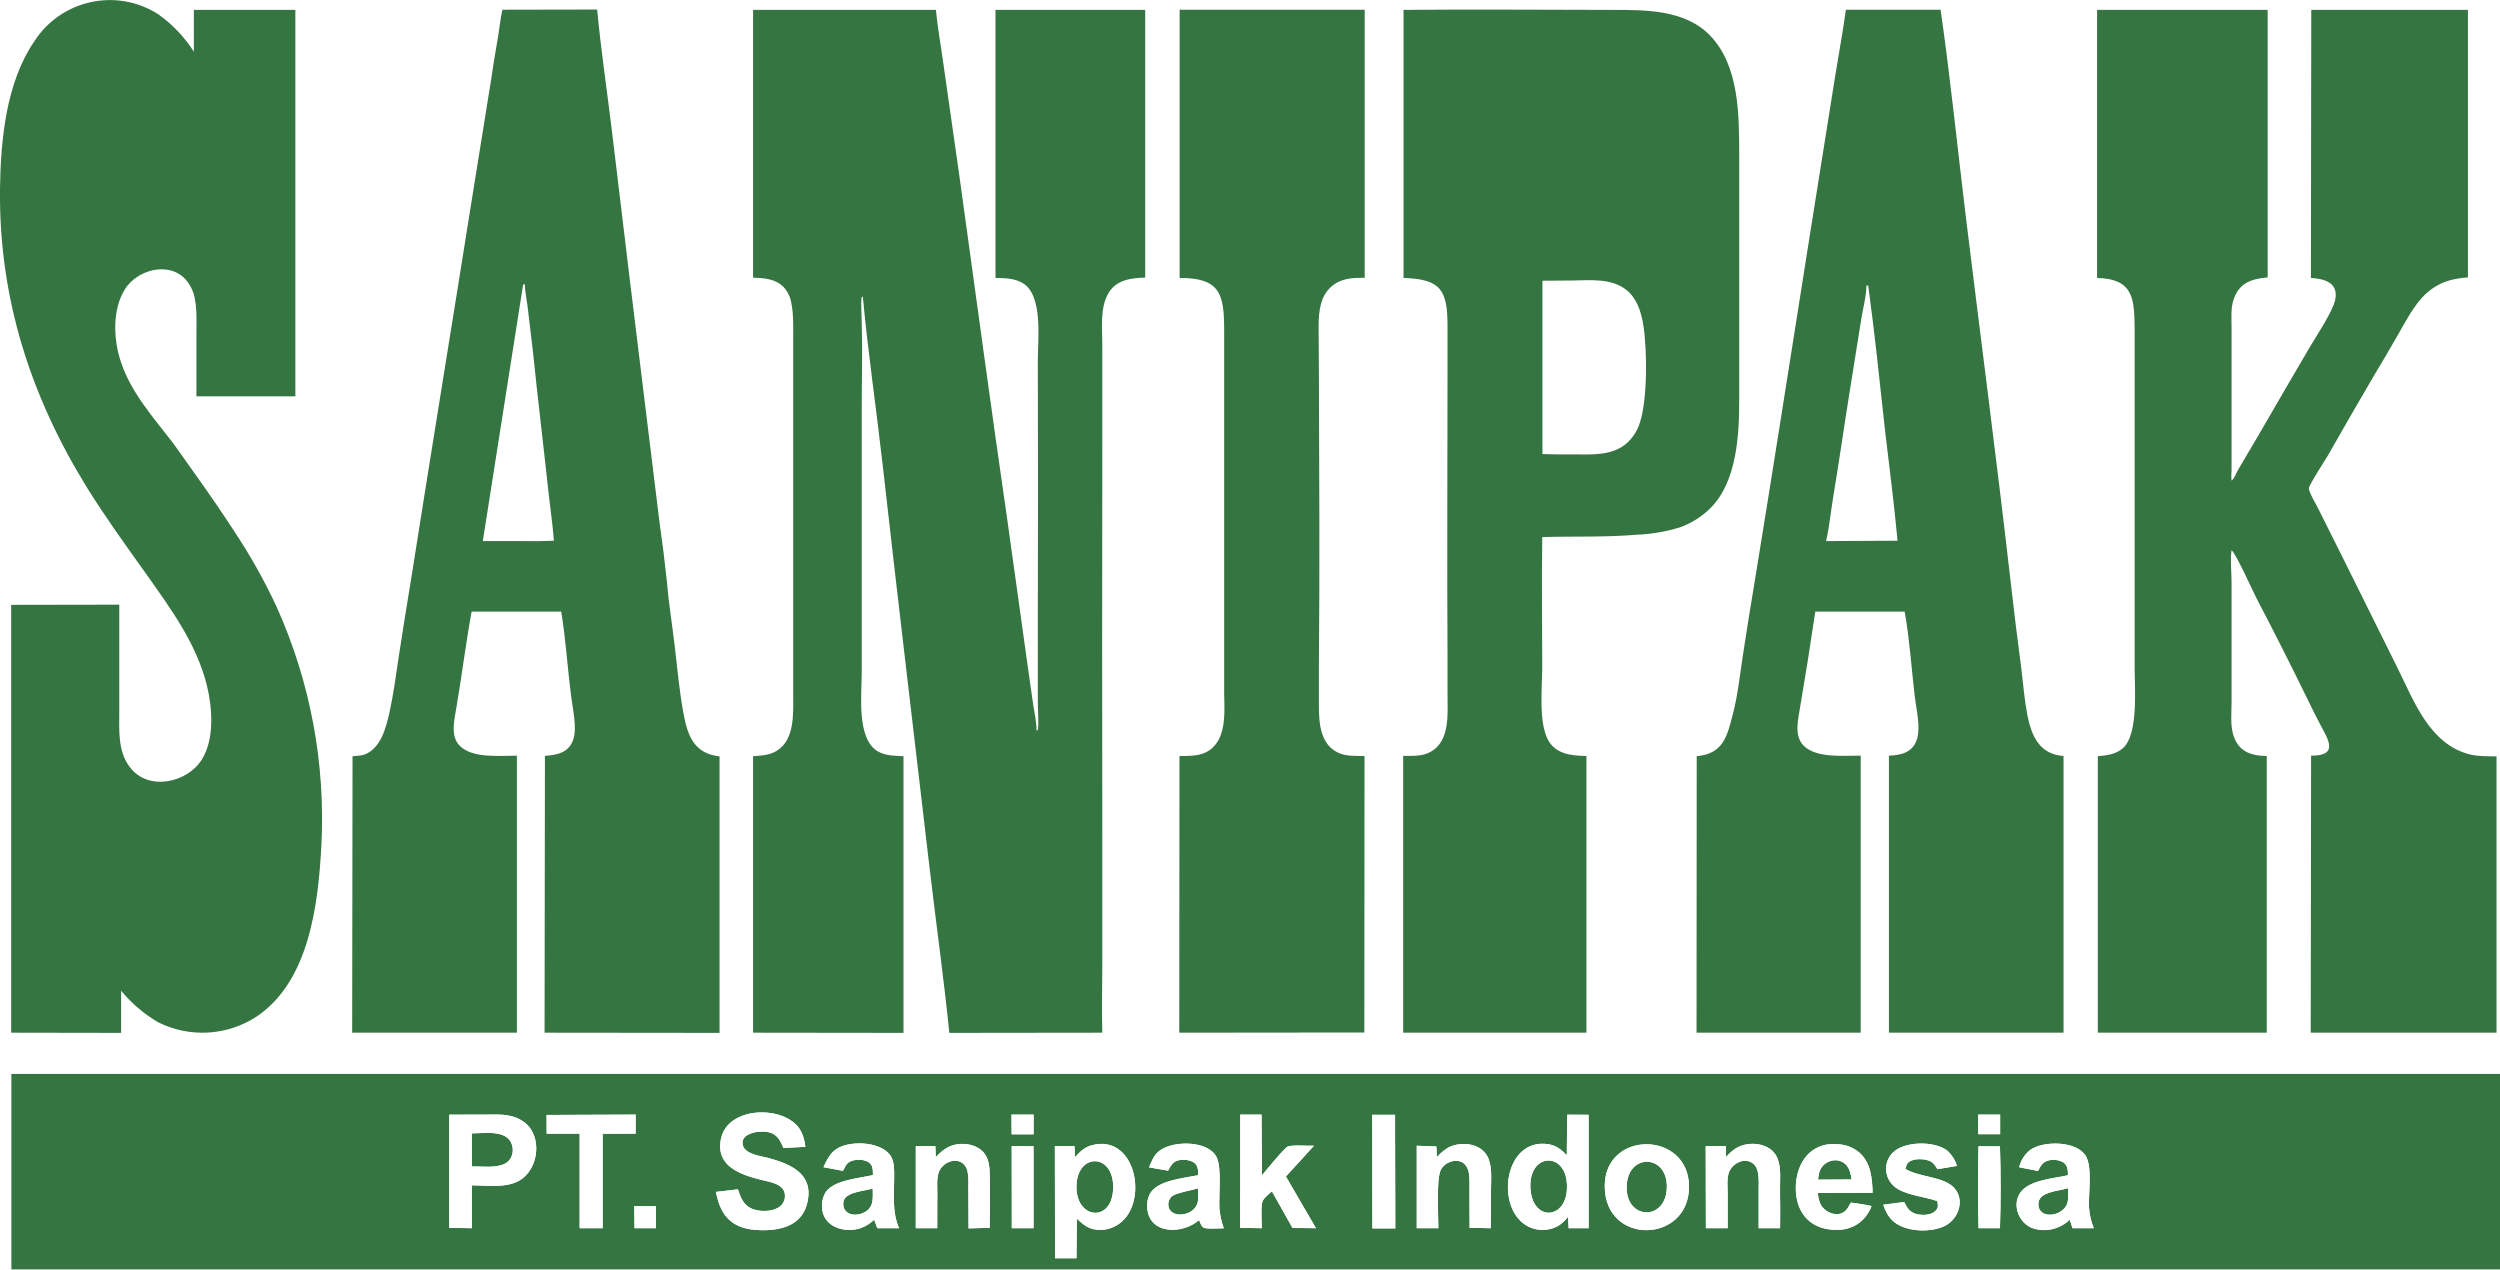
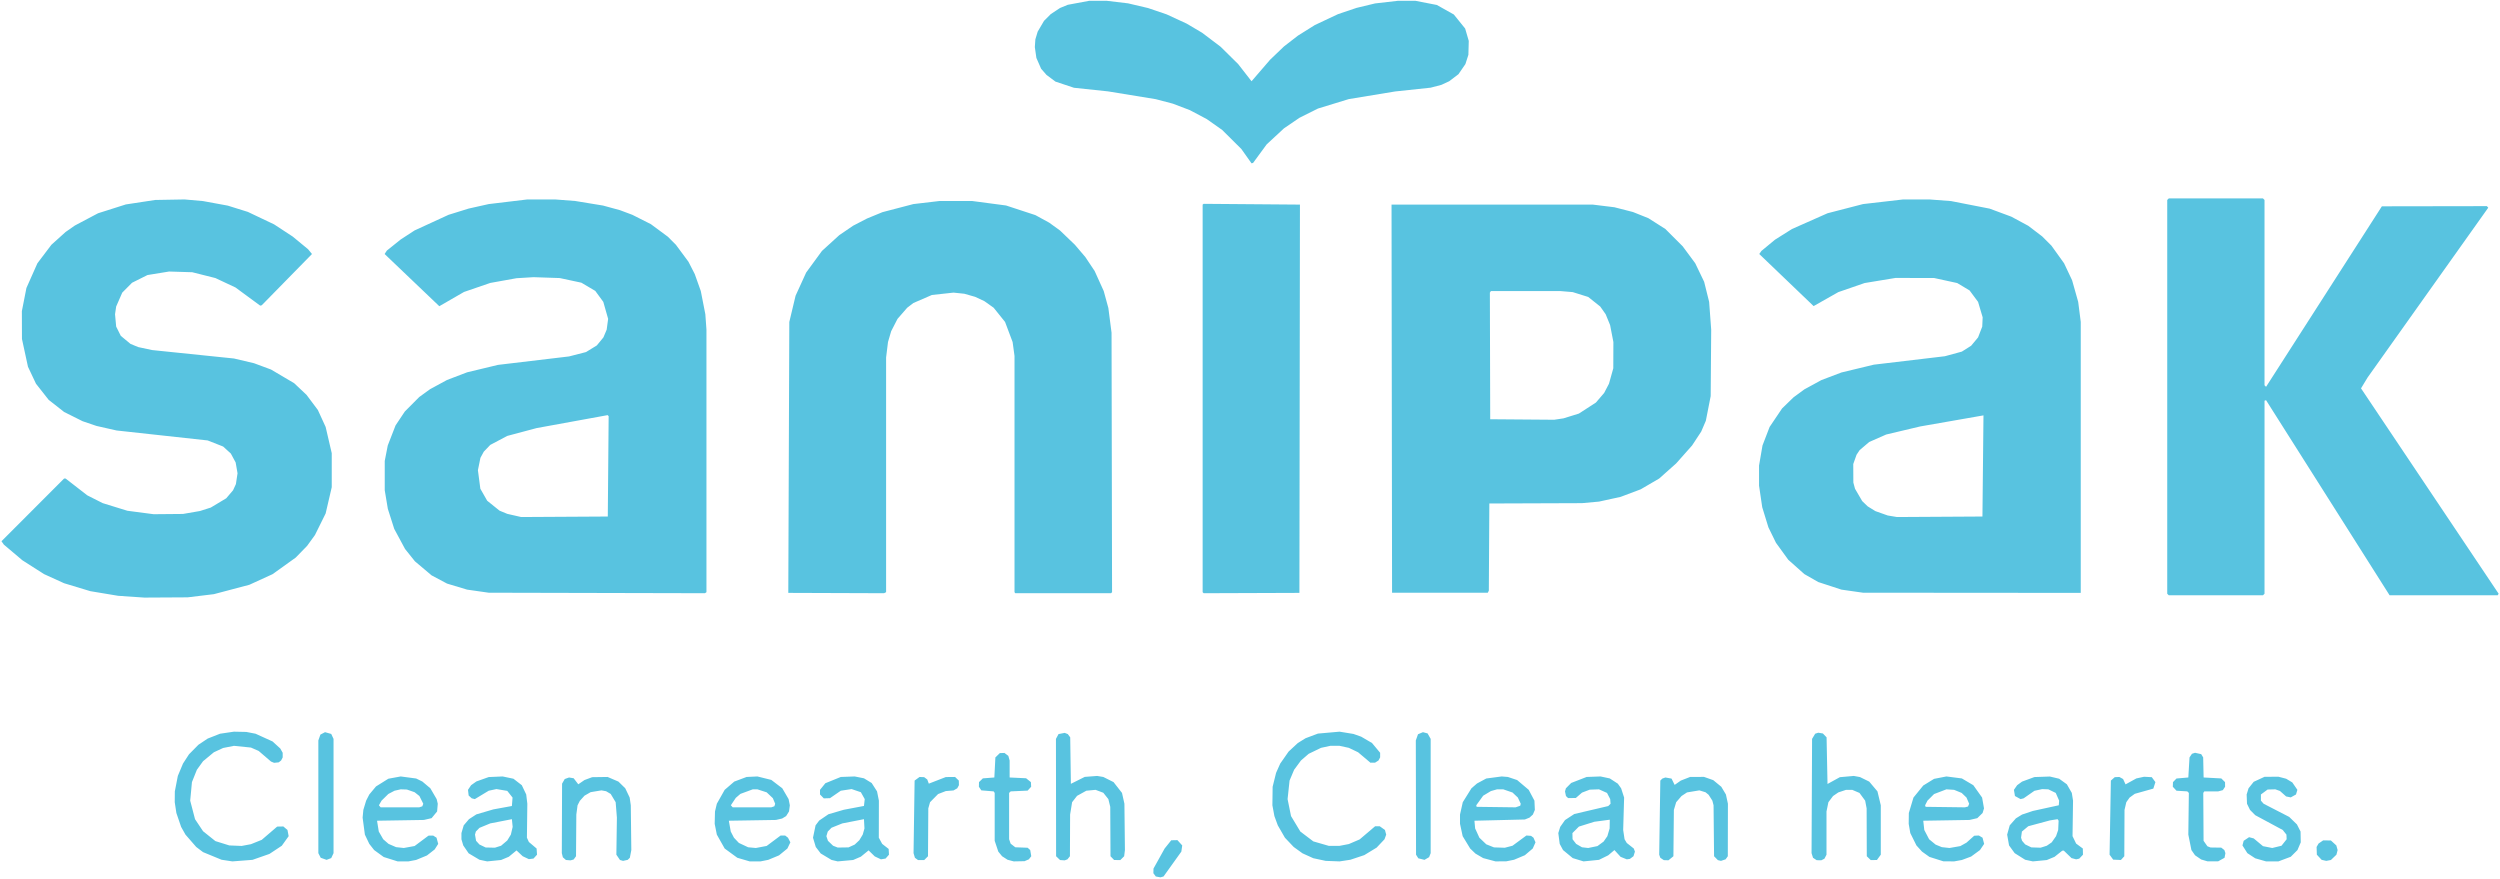
- <svg xmlns="http://www.w3.org/2000/svg" viewBox="0 0 1364.4 692.8">
-   <g data-name="Layer 1">
-     <path d="M105.8 28.2v-22.8h55.4v210.9h-54v-33.3c0-6.9.4-14-1-20.7a22 22 0 00-5-9.9c-9.3-10-26.5-5-33 5.4-7 11.2-6.3 27.3-2.3 39.5 5.6 17 17.7 30.4 28.4 44.3l12.8 18a843 843 0 0121.1 30.9 307 307 0 0123 41.2 282 282 0 0124.2 129.7c-1.7 31.8-6.5 74.2-35.5 93.5a54 54 0 01-53.6 3 76 76 0 01-20.2-17.2v23l-60-.1v-233.5l59-.1v58.3c0 10.3-.9 21.6 5.7 30.3 9.9 13.3 31.2 8.8 39.3-4 7.1-11.2 5.8-28.3 2.8-40.6-5.8-23-19.6-41.6-33-60.6-11.1-15.5-22.4-31.2-32.5-47.4-31-50.3-48.1-103.8-47.4-163.2.4-26.5 3.3-57.7 18.7-80.2a49 49 0 0167.7-14.8 74 74 0 0119.4 20.4m86.6 384.5c2.2-.2 4.7-.2 6.8-1 8.6-3.4 11.5-14.6 13.3-22.6 2.2-10 3.6-20.4 5.1-30.6q3.2-21 6.7-42c11-70 22.5-140 33.6-210l10-62.2q1.8-12.4 4-24.7c.8-4.8 1.2-9.6 2.3-14.3l51.7-.1c2 21.4 5.2 42.8 7.8 64.1q9.7 81.3 19.7 162.5l6.5 53q2.3 16 4 32c1 12 2.9 23.7 4.3 35.5 1.5 12.7 2.6 25.5 5 38 2.3 12 6.1 21 19.5 22.5v150.9l-95.5-.1.2-151.1c6.5-.4 13-1.7 15.4-8.7 2.3-6.5-.3-17.1-1.1-24-2-15.3-2.9-30.7-5.4-46h-48.9c-3.2 17.3-5.3 34.8-8.3 52.2-1 6.5-3.5 15.4 1.6 20.8 6.9 7.3 22.2 5.6 31.4 5.6v151.2h-89.9Zm93.1-257.4-22 140h21.5q8.6.2 17.3-.2c-.7-9-2-17.8-3-26.8-2.7-25.3-5.8-50.6-8.4-76l-3-25.3c-.5-3.9-1.4-7.9-1.5-11.9Zm640.5 257.4c14.3-1.3 16.6-10.6 19.7-22.9 2.7-10.2 3.8-21 5.4-31.5q3.1-20.4 6.5-40.7c10.2-62.1 19.8-124.3 29.7-186.5l14.3-89.8c1.9-12 4.2-24 5.8-36h51.7c5.4 37.6 9.2 75.5 13.8 113.2 8.1 66.2 16.8 132.4 24.4 198.7q2.7 24 5.9 48c1 8.5 1.7 17 3.3 25.3 2.3 11.5 6.8 21.2 19.7 22.1v151h-95.3v-151.2c6.9-.2 13.3-1.9 15.4-9.3 1.9-6.8-.5-16-1.3-23-1.8-15.4-2.8-31-5.5-46.3h-48.8q-3.8 26-8.2 51.7c-1 6.7-3.6 15.7 1.7 21.3 7 7.2 22 5.5 31.3 5.6v151.2h-89.6Zm92.6-256.8c0 5.8-1.8 12-2.7 17.7l-6 37.5c-3.3 20.2-6.1 40.5-9.5 60.7-1.3 7.8-2 15.8-3.8 23.5l39-.2c-1.9-20.6-4.6-41.2-7-61.7-2.8-25.9-5.5-51.8-9-77.6Zm-607.6 256.8c4.4-.3 9.1-.5 13-3 9.8-6.1 8.9-20.3 8.9-30.3v-195.7c0-6 .2-12.3-1-18.2a17 17 0 00-4.3-8.9c-4.5-4.5-10.7-4.9-16.6-5v-146.2h99.8c1 10.7 3 21.2 4.4 31.8l8.5 59.6c8.7 62.7 17.1 125.4 26.2 188l10.5 75.3 3.5 24.7c.7 4.5 1.8 9.3 1.8 13.9q.5 0 .7-.4c.6-1.9 0-11.3 0-14v-46q.2-70.8 0-141.7c0-11.5 3-35.7-8.4-42.2-4.6-2.6-9.6-2.6-14.7-2.7v-146.3h81.7v146.1c-7.6.2-15.8 1.2-20 8.4-4.8 8-3.4 19.4-3.4 28.3v59q-.2 103.5 0 207v72c0 12.5-.4 25 0 37.4l-83.5.1c-3-29.8-7.2-59.6-10.7-89.4-8.5-73-17.3-146-25.5-219.1-3.5-31.1-8.1-62.1-11-93.3q-.3 0-.6.3c-.6 1.2 0 12.3 0 14.4.5 15 0 30.2 0 45.3v145.2c0 11.9-3 36.4 9 43.1 4.2 2.3 9.2 2.3 13.8 2.5v151l-82.1-.1Zm232.7-.1c4.8 0 10 .1 14.4-2 11.5-5.7 10.2-21.2 10-32v-198c0-19.8-1.9-29-24.3-28.9v-146.4h101v146.3c-5.3 0-10.9.1-15.6 2.9a18 18 0 00-7.5 9c-2.6 7-2 15-2 22.3l.1 19c.2 52.7.5 105.4 0 158v17.3c0 10.3-.9 25 10.1 30.5 4.6 2.3 9.8 1.9 14.8 2l-.1 150.9-101 .1Zm122.1-.1c5 0 10.5.4 15-2.2 10.7-6 9.2-20.8 9.2-31.2v-20c-.3-52.4 0-104.8 0-157.3v-23.5c0-19.7-3.3-26-24-26.6v-146.3c37.7-.4 75.5 0 113.3 0 18.5 0 40.4-.3 54.2 14.2 15.8 16.6 15.6 43.4 15.7 64.7v133.6c0 19.3-1.2 44.9-15.7 59.4a46 46 0 01-16.3 10.4 92 92 0 01-23.5 4.1c-17.3 1.5-34.6.8-52 1.3-.4 24.1 0 48.3 0 72.4-.2 10.9-1.8 27.6 2.7 37.4 4 8.7 13 9.5 21.4 9.7v151h-100Zm76-259.3v94.6q8.5.3 17.2.2c9.5 0 20 .8 28-5.4a25 25 0 008-12c4.2-12.8 4-40.1 1.8-53.6-1.2-7-3.5-14.2-9.1-18.7-8.4-6.7-19.9-5.3-29.9-5.2zm395.8-147.8v146c-9 .8-15.7 3-18.7 12.4-1.5 4.7-1 10-1 15v77.7c0 1.9-.3 4 0 5.8 1.7-1.3 2.4-4 3.5-5.8l11.8-20q13.5-23.4 27.3-46.9c3.7-6.3 12.6-19.5 14-26.1 1.8-9.3-6-11.4-13.3-11.8l.2-146.3h85.5v146c-7 .5-13.5 1.9-19.3 6-8.5 5.8-13.5 16-18.6 24.8q-6.6 11.6-13.5 23-12.7 21.7-25.1 43.5c-1.7 2.8-10 15.6-10.3 17.7-.2 2 4 8.9 5 11l15 30 28.3 57c9 18.1 17.5 41.7 39.4 47.3 4.8 1.2 9.8 1 14.7 1.1v150.8h-101.4l.2-151.2c4.4 0 11-.5 9.7-6.6-.7-3.5-2.8-6.7-4.4-9.8q-3.8-7.2-7.3-14.5-13.5-27.7-27.8-55c-2-4-11.4-24.7-13.6-26.2-.8 4.6 0 12.7 0 17.6v65.3c0 5.3-.6 11 .5 16.2 2.3 10.1 9 13.1 18.7 13.2v151h-92.2v-150.9c4.9-.4 9.7-1 13.5-4.2 9-7.6 6.5-33.8 6.6-45.1v-183.3c-.2-16.6-.2-27.9-20.5-28.4v-146.3Zm126.8 580.7v106.7h-1358.2v-106.7Zm-603 22.3h-12.5l.1 62h12.5Zm-358.7 40.7-12 1.4c1.5 7 3.6 13.2 10 17.3 4.4 2.8 9.7 3.5 14.8 3.6 11.6.2 22.8-3 25.3-15.9 3-15.2-9.8-20.4-21.8-23.6-4.2-1.1-12.8-2-13.7-7.3-.8-5 5.3-6.7 9-7 7.6-.5 10.6 2.2 13.3 8.9l12-.6c-.6-4-1.6-8-4.2-11.1-9.7-11.6-37.9-10.5-41.8 6.2-3.5 15.2 10 20 21.7 22.9 4.8 1.2 12.8 2.1 13.1 8.4.4 9-12.1 10-18.2 7.3-4.5-1.9-6-6.2-7.5-10.5m-104.4-40.6v10.2h18v51.6h12.6v-51.5l18-.1v-10.4Zm253.8-.2v10.8h12v-10.8Zm527.5 0v10.7h12v-10.7Zm-402.7 0v61.8l11.7.2c.1-3.1-.7-12.6.6-15 1-2 3.4-3.6 5-5.2l11.2 20 12.8.2-16.4-28.2 15.3-16.8c-3.3.2-11.4-.6-14.2.4-1.9.7-12.2 13.4-14.2 15.8l-.2-33.2Zm265 17.2h-11l.1 44.8h11.9v-18.8c0-3.7-.6-8.1.7-11.7 1.9-5 8.7-8.6 13.4-4.6 1.2 1 2 2.7 2.3 4.3.8 3.5.5 7.3.5 11v19.8h11.7q.2-10.5 0-20.9c-.1-5.4.7-11.7-1.3-16.9-3-8.2-14-10-21.1-6.7-3 1.3-5 3.4-7.1 5.6Zm-465.5 15.8c-7.5 1.8-20.9 2.6-25.7 9.2q-2.2 3.5-2.1 7.8c0 11 11.9 15 21 12 3-1 5.2-2.6 7.5-4.6l1.7 4.6h11.9c-3.9-8.7-2.7-18-2.7-27.4 0-3.5.2-7.5-1.3-10.8-4-9.1-22.4-10-29.9-5.2-3.8 2.4-5.5 6.2-7.4 10.1l10.7 2c.8-1.5 1.5-3.4 2.9-4.5 3-2.3 10-2.2 12.4 1.1 1.1 1.7 1 3.8 1 5.7m177.5.1c-7.6 1.5-21.2 2.7-25.8 9.3a13 13 0 00-2 7.9c.5 15.4 19.3 15.2 28.3 7.2.6 1.3 1 3.2 2.3 4.1 1.3 1 9.3.4 11.2.4a41 41 0 01-2.4-10.9c-.4-7 1.4-22.2-1.6-28-4.7-9.1-23.9-9-31.1-3.4-3 2.3-4.3 5.7-5.7 9.1l10.4 1.8c1-1.7 1.8-3.5 3.4-4.7 3-2.1 10-1.6 12.1 1.7 1 1.7.9 3.7.9 5.5m385.3 14.6-11.4 1.5c1.2 3.2 2.4 6.2 5 8.6 6.5 6.2 20.2 6.8 28.1 3.2 7.8-3.5 11.8-14.2 5.6-21-5.6-6.2-19-5.8-26.6-10.3.4-1.2.5-2.5 1.4-3.4 2.7-2.7 9.8-2.4 12.8-.5q2.1 1.7 3.3 4l10.7-1.8a19 19 0 00-5.2-8.2c-6.7-5.4-22.1-5.3-28.8 0-7.2 5.8-6 16.5 1.9 21 6 3.4 14.6 4 21.3 6.4q.4 1.5.3 3.2c-1.4 5.2-10.6 5.2-14.2 2.8-2-1.3-3.1-3.4-4.2-5.5m89.4-14.6c-7.7 1.8-21.2 2.6-26 9.5s-.6 17 7 19.5a20 20 0 0020-4.7l1.5 4.6h11.6a38 38 0 01-2.6-11.3c-.4-7.5 2-21.6-1.7-28-4.8-8.4-23.2-8.6-30.4-3.4a17 17 0 00-6 9.5l10.3 2c.9-1.8 1.7-3.5 3.3-4.7 3-2.2 9.7-1.9 11.9 1.4 1.2 1.7 1 3.6 1.1 5.6m-883.4-33v61.7l12.3.2v-23.4c8 0 18.2 1.6 25.6-2.4 11.1-6 13.4-25 2.4-32.5a21 21 0 00-7.6-3.1c-4.2-.9-8.7-.6-13-.6Zm254.6 17.1v44.8h11.7v-19.3c0-3.7-.4-8 1-11.5 1.8-4.8 8.7-8.2 13.2-4.4a8 8 0 012.4 4.5c.6 3.3.4 6.8.4 10.2l.1 20.6 11.5-.3q.2-12.3.1-24.6c0-4.3.2-9-1.3-13-2.8-7.8-13.3-9.8-20.2-7a25 25 0 00-8 6l-.2-6Zm273.4-.2v45h11.8c0-7.1-1.1-25.5 1.1-31.3 1.9-4.8 9.2-7.5 13.2-3.7q1.9 2 2.3 4.6c.6 3.5.3 7.2.4 10.8v19.4l11.6.2q.2-10 .1-20c0-5.6.8-12.1-1.2-17.6-3.1-8.6-14.5-10.2-21.9-6.5a25 25 0 00-6.4 5.3l-.3-5.8Zm102.6 22c0 32.7 46 31.3 46 .4 0-30.7-46-31-46-.4m146.2 3.7c-.2-7.7-1-16.4-7-21.8q-4.9-4.2-11.4-4.7c-13.3-1.5-21.8 7.4-23.3 20-1.7 14.9 6 26.6 21.5 26.7q14.2.1 19.6-13-5.7-1.2-11.3-1.8c-1 1.7-1.8 3.6-3.4 4.8-4.3 3.3-10.9.4-13.1-4-1-1.8-1.2-4-1.6-6.1Zm-446.3-25.5.1 61.2h11.7l.2-21.6c2.4 2.2 4.7 4.4 7.9 5.4 3.6 1.2 8 .9 11.5-.6 21.1-8.4 14.3-52.1-11.5-44.8-3.7 1-6.3 3.6-8.9 6.4l-.3-6Zm279.4 5c-2.9-3-5.6-5.2-9.8-6-25.8-4.3-30.1 39.4-8.4 46 3.9 1.2 8.2 1 12-.7 2.9-1.2 4.9-3.3 6.9-5.7l.3 6.2h10.9v-61.9h-11.7Zm-509 27.8.2 12h11.7v-12Zm206-32.8.1 44.8h11.8v-44.7Zm527.7.1q-.5 22.4 0 44.7h11.7a672 672 0 000-44.6Zm-822.3 11v-18c5.5 0 13.3-1.3 18.3 1.6 5.4 3.1 5.5 12-.2 14.9-5.2 2.6-12.5 1.4-18 1.5m752.9 7.1-18.3.1c.3-1.9.4-3.8 1.3-5.6 2.7-5.4 10.5-7 14.5-2 1.7 2.2 2.1 4.8 2.5 7.5m-423 4.6c-.4-19 19.7-19.4 20-1.1.5 20-19.7 18.8-20 1.1m247.7-1c-.2-18.5 20-18.7 20 .2.2 18.6-19.7 19.7-20-.2m52.6 1c-.2-19 21.9-18.8 21.9-.8 0 18.9-21.8 18.6-22 .8m-411.4.4c0 2.8.4 6.2-.7 8.8-2.5 6.7-15.6 8-15.4-.7q.2-2.7 2.3-4.1c3.2-2.3 10-3 13.8-4m177.5-.2c0 2.7.5 6-.4 8.5-2.6 7.6-17 8.2-15.7-.7q.4-2.3 2.3-3.7c2.3-1.6 10.6-3 13.8-4m474.9-.1c0 2.7.3 5.8-.5 8.4-2.6 7.3-16.4 8.9-15.7-.3q.2-2.7 2.5-4.1c3.3-2.3 9.7-2.9 13.7-4" style="fill:#357541" />
-     <path d="M402.7 649.1c1.5 4.3 3 8.6 7.5 10.5 6 2.6 18.6 1.7 18.2-7.3-.3-6.3-8.3-7.2-13-8.4-11.8-3-25.3-7.7-21.8-22.9 4-16.7 32.1-17.8 41.8-6.2 2.6 3.1 3.7 7.2 4.1 11.1l-12 .6c-2.6-6.7-5.6-9.4-13.2-8.8-3.7.2-9.8 1.9-9 6.9 1 5.3 9.5 6.2 13.7 7.3 12 3.2 24.9 8.4 21.8 23.6-2.5 12.9-13.7 16-25.3 15.9-5-.1-10.4-.8-14.8-3.6-6.4-4.1-8.5-10.2-10-17.3Zm-157.5-40.8h19.7c4.3 0 8.8-.3 13 .6q4.1.7 7.6 3.1c11 7.5 8.7 26.4-2.4 32.5-7.4 4-17.5 2.4-25.6 2.4v23.4l-12.3-.2Zm12.3 28.3c5.6-.1 13 1 18-1.5 5.8-3 5.7-11.8.3-14.9-5-2.9-12.8-1.7-18.3-1.7Zm40.8-28.1 48.6-.2v10.4h-18v51.6h-12.5v-51.6h-18Zm253.7-.2h12.1v10.7h-12Zm124.9 0h11.6l.2 33.2c2-2.4 12.3-15.1 14.2-15.8 2.8-1 11-.2 14.2-.4l-15.3 16.8 16.4 28.2-12.8-.1-11.3-20c-1.5 1.5-3.9 3.2-4.9 5.1-1.3 2.4-.5 11.9-.6 15l-11.8-.2Zm84.4.1.2 62h-12.5l-.1-62Zm93.8 22.1.2-22.2 11.7.1v61.9h-10.9l-.3-6.2a19 19 0 01-7 5.7c-3.7 1.6-8 1.9-12 .7-21.6-6.6-17.3-50.3 8.5-46 4.2.8 7 3 9.8 6m-19.9 16.8c.3 19.9 20.2 18.9 20 .2 0-18.9-20.2-18.7-20-.2m244.4-39h12v10.7h-12Zm-603.2 33c0-1.9.1-4-1-5.7-2.3-3.3-9.5-3.4-12.4-1-1.4 1-2.1 2.9-3 4.4l-10.6-2c1.9-4 3.6-7.7 7.4-10.1 7.5-4.8 25.9-4 30 5.2 1.4 3.3 1.2 7.3 1.2 10.8 0 9.3-1.2 18.7 2.7 27.4h-11.9l-1.7-4.6q-3.3 3.1-7.5 4.6c-9.1 3-21-1-21-12q-.1-4.2 2.1-7.8c4.8-6.6 18.2-7.4 25.7-9.2m0 7.4c-4 1-10.7 1.7-14 4a5 5 0 00-2.2 4.1c-.2 8.7 12.9 7.4 15.4.8 1-2.7.7-6.1.7-9m23.5-23.1h10.7l.2 6c2.4-2.5 4.8-4.7 8-6 7-2.8 17.4-.8 20.2 7 1.5 4 1.2 8.7 1.3 13q.2 12.3-.1 24.6l-11.5.3-.1-20.6c0-3.4.2-7-.4-10.2a8 8 0 00-2.4-4.5c-4.5-3.8-11.4-.4-13.3 4.4-1.3 3.5-.8 7.8-.8 11.5l-.1 19.3h-11.7Zm75.9 0h10.7l.3 6c2.6-2.8 5.2-5.4 8.9-6.4 25.8-7.3 32.6 36.4 11.5 44.8a17 17 0 01-11.5.6c-3.2-1-5.5-3.2-7.9-5.4l-.2 21.6h-11.7Zm11.8 22.8c.3 17.7 20.5 19 20-1.1-.3-18.3-20.4-18-20 1.1m66.4-6.9c0-1.8.1-3.8-.9-5.5-2-3.3-9-3.8-12-1.7q-2.4 2-3.5 4.7l-10.4-1.8c1.4-3.4 2.7-6.8 5.7-9 7.2-5.6 26.4-5.9 31.1 3.3 3 5.8 1.2 21 1.6 28q.5 5.6 2.4 11c-2 0-10 .5-11.2-.5s-1.7-2.8-2.3-4c-9 8-27.8 8-28.3-7.3a13 13 0 012-7.9c4.6-6.6 18.2-7.8 25.8-9.3m0 7.1c-3.3 1-11.6 2.5-14 4.1a6 6 0 00-2.2 3.7c-1.2 9 13 8.3 15.7.7.9-2.6.5-5.8.4-8.5m119.4-23.2 10.7.4.3 5.8q2.8-3.2 6.4-5.3c7.4-3.7 18.8-2.1 21.9 6.5 2 5.5 1.2 12 1.2 17.7q.1 9.9-.1 19.9l-11.5-.2-.1-19.4c0-3.6.2-7.3-.4-10.8a9 9 0 00-2.3-4.6c-4-3.8-11.3-1-13.2 3.7-2.2 5.8-1.1 24.2-1.1 31.3h-11.8Zm102.6 22c0-30.7 46-30.3 46 .4 0 31-46 32.3-46-.4m12 1c0 17.8 21.9 18.1 21.9-.8 0-18-22-18.2-22 .8m54.2-22.8v6c2.2-2.3 4.3-4.4 7.2-5.7 7.2-3.2 18.1-1.5 21.1 6.7 2 5.2 1.2 11.5 1.2 17q.2 10.3.1 20.8h-11.7v-19.9c0-3.6.3-7.4-.5-11a8 8 0 00-2.3-4.2c-4.7-4-11.5-.3-13.4 4.6-1.3 3.6-.7 8-.7 11.7v18.8h-11.9l-.1-44.7Zm80.1 25.5h-30c.4 2.1.6 4.4 1.6 6.3 2.2 4.3 8.8 7.2 13 4 1.7-1.3 2.5-3.2 3.5-5q5.6.6 11.3 1.9a19.4 19.4 0 01-19.6 13c-15.6-.1-23.2-11.8-21.5-26.6 1.5-12.7 10-21.6 23.3-20.1q6.4.5 11.3 4.7c6.1 5.4 6.9 14.1 7.1 21.8m-11.5-7.3a15 15 0 00-2.5-7.4c-4-5-11.8-3.5-14.5 2-.9 1.7-1 3.6-1.3 5.5Zm28.7 12.3c1.1 2.1 2.1 4.2 4.2 5.5 3.6 2.4 12.8 2.4 14.2-2.8q.1-1.6-.3-3.2c-6.7-2.3-15.2-3-21.3-6.5-7.8-4.4-9.1-15-2-20.8 6.8-5.4 22.2-5.5 29 0a19 19 0 015 8.1l-10.6 1.8c-1-1.4-1.8-3-3.3-4-3-1.9-10-2.2-12.8.5-.9 1-1 2.2-1.4 3.4 7.6 4.5 21 4.1 26.6 10.3 6.2 6.8 2.2 17.5-5.6 21-7.9 3.6-21.7 3-28.1-3.2a22 22 0 01-5-8.6Zm89.4-14.6c0-2 0-3.9-1.1-5.6-2.2-3.3-9-3.6-11.9-1.4-1.6 1.2-2.4 2.9-3.3 4.6l-10.3-2a17 17 0 016-9.4c7.2-5.2 25.6-5 30.4 3.4 3.6 6.4 1.3 20.5 1.7 28q.4 5.9 2.6 11.3h-11.6l-1.5-4.6c-5.6 4.9-12.8 7-20 4.7-7.6-2.6-11.8-12.5-7-19.5s18.3-7.7 26-9.5m0 7.1c-3.9 1.1-10.3 1.7-13.6 4a6 6 0 00-2.5 4c-.7 9.3 13.1 7.7 15.7.4.8-2.6.5-5.7.5-8.4m-576.5-23 11.9.1v44.7h-11.9Zm527.6.1h11.7a672 672 0 010 44.7h-11.7q-.5-22.4 0-44.7m-733.6 32.7h11.8v12h-11.7Z" style="fill:#fefffe" />
-   </g>
+ <svg xmlns="http://www.w3.org/2000/svg" width="1619" height="569" viewBox="0 0 1619 569" role="img" aria-labelledby="title desc">
+   <path fill="#58C3E0" fill-rule="evenodd" clip-rule="evenodd" d="     M 951.17,26.50 L 950.93,35.50 L 949.00,41.50 L 944.50,48.05 L 938.50,52.61 L 933.50,54.93 L 926.50,56.78 L 903.50,59.23 L 873.50,64.17 L 853.50,70.30 L 841.50,76.30 L 831.50,83.12 L 820.30,93.50 L 811.50,105.50 L 810.50,105.78 L 803.91,96.50 L 791.50,84.17 L 781.50,77.12 L 770.50,71.30 L 759.50,67.12 L 748.50,64.23 L 717.50,59.17 L 695.50,56.84 L 683.50,52.84 L 677.70,48.50 L 674.22,44.50 L 671.16,37.50 L 670.16,30.50 L 670.50,25.50 L 672.00,20.50 L 676.11,13.50 L 680.50,9.11 L 686.50,5.16 L 691.50,3.11 L 705.47,0.50 L 916.52,0.50 L 930.50,3.22 L 941.50,9.39 L 948.84,18.50 Z     M 716.51,0.50 L 730.50,2.16 L 743.50,5.22 L 755.50,9.30 L 768.50,15.30 L 778.50,21.22 L 790.50,30.30 L 801.84,41.50 L 810.50,52.62 L 822.50,38.70 L 831.50,30.08 L 840.50,23.11 L 851.50,16.22 L 866.50,9.16 L 878.50,5.11 L 890.50,2.22 L 905.48,0.50 Z     M 1617.51,385.50 L 1547.50,385.50 L 1467.50,259.17 L 1466.51,259.50 L 1466.50,384.51 L 1465.50,385.50 L 1404.50,385.50 L 1403.50,384.51 L 1403.50,129.50 L 1404.49,128.50 L 1465.50,128.50 L 1466.50,129.49 L 1466.50,249.50 L 1467.50,250.50 L 1542.50,133.61 L 1610.50,133.50 L 1611.39,134.50 L 1533.23,244.50 L 1529.00,251.50 L 1618.12,384.50 Z     M 138.50,384.78 L 121.50,386.84 L 93.50,387.00 L 76.50,385.84 L 58.50,382.84 L 41.50,377.70 L 28.50,371.78 L 14.50,362.84 L 2.50,352.70 L 0.96,350.50 L 41.50,309.91 L 42.50,309.91 L 56.50,320.77 L 66.50,325.83 L 82.50,330.77 L 99.50,333.00 L 118.50,332.83 L 129.50,330.93 L 136.50,328.70 L 146.50,322.70 L 150.93,317.50 L 152.77,313.50 L 153.83,306.50 L 152.61,299.50 L 149.50,293.73 L 144.50,289.17 L 134.50,285.23 L 75.50,278.78 L 62.50,275.84 L 53.50,272.78 L 41.50,266.78 L 31.50,258.92 L 23.30,248.50 L 18.11,237.50 L 14.22,219.50 L 14.16,201.50 L 17.11,186.50 L 24.22,170.50 L 33.30,158.50 L 42.50,150.22 L 48.50,146.04 L 63.50,138.11 L 81.50,132.39 L 100.50,129.50 L 119.50,129.16 L 131.50,130.22 L 147.50,133.16 L 160.50,137.22 L 177.50,145.30 L 189.50,153.16 L 199.50,161.39 L 202.04,164.50 L 169.50,197.70 L 168.50,197.93 L 152.50,186.17 L 139.50,180.07 L 124.50,176.30 L 109.50,175.84 L 95.50,178.12 L 85.50,183.12 L 79.17,189.50 L 75.23,198.50 L 74.50,203.50 L 75.23,211.50 L 78.23,217.50 L 84.50,222.70 L 89.50,224.77 L 98.50,226.70 L 151.50,232.16 L 164.50,235.22 L 175.50,239.30 L 190.50,248.16 L 198.50,255.70 L 205.84,265.50 L 210.89,276.50 L 214.84,293.50 L 214.84,315.50 L 210.89,332.50 L 203.96,346.50 L 198.89,353.50 L 191.50,361.09 L 176.50,371.84 L 161.50,378.70 Z     M 457.50,383.51 L 456.50,384.17 L 316.50,383.84 L 302.50,381.84 L 289.50,377.93 L 279.50,372.61 L 268.70,363.50 L 262.30,355.50 L 255.30,342.50 L 251.16,329.50 L 249.16,317.50 L 249.16,298.50 L 251.11,288.50 L 256.16,275.50 L 262.16,266.50 L 271.50,257.11 L 278.50,252.04 L 289.50,246.07 L 302.50,241.11 L 322.50,236.30 L 368.50,230.83 L 379.50,228.00 L 386.50,223.70 L 390.77,218.50 L 392.88,213.50 L 393.83,206.50 L 390.70,195.50 L 385.50,188.39 L 376.50,183.07 L 362.50,180.07 L 345.50,179.50 L 334.50,180.17 L 317.50,183.23 L 300.50,189.07 L 284.50,198.30 L 249.08,164.50 L 250.50,162.30 L 259.50,155.08 L 268.50,149.22 L 290.50,139.11 L 303.50,135.07 L 316.50,132.16 L 341.50,129.16 L 359.50,129.16 L 372.50,130.16 L 390.50,133.11 L 401.50,136.11 L 409.50,139.11 L 421.50,145.16 L 432.50,153.30 L 437.70,158.50 L 445.84,169.50 L 449.93,177.50 L 453.84,188.50 L 456.78,203.50 L 457.50,213.50 Z     M 1347.50,383.95 L 1206.50,383.84 L 1192.50,381.84 L 1177.50,376.93 L 1168.50,371.78 L 1158.08,362.50 L 1150.11,351.50 L 1145.22,341.50 L 1141.22,328.50 L 1139.16,314.50 L 1139.16,301.50 L 1141.39,288.50 L 1146.00,276.50 L 1154.08,264.50 L 1161.50,257.30 L 1168.50,252.16 L 1179.50,246.16 L 1192.50,241.22 L 1213.50,236.16 L 1259.50,230.70 L 1270.50,227.70 L 1276.50,223.91 L 1281.00,218.50 L 1283.70,211.50 L 1283.97,205.50 L 1281.00,195.50 L 1275.50,188.09 L 1267.50,183.30 L 1252.50,180.03 L 1227.50,180.00 L 1207.50,183.30 L 1190.50,189.17 L 1174.50,198.23 L 1139.30,164.50 L 1140.70,162.50 L 1149.50,155.22 L 1160.50,148.30 L 1183.50,138.11 L 1206.50,132.16 L 1232.50,129.16 L 1249.50,129.16 L 1263.50,130.22 L 1288.50,135.11 L 1302.50,140.30 L 1313.50,146.22 L 1322.50,153.08 L 1328.50,159.08 L 1336.70,170.50 L 1341.89,181.50 L 1345.84,195.50 L 1347.50,208.50 Z     M 719.50,384.17 L 657.50,384.17 L 657.00,383.50 L 657.00,230.50 L 655.77,221.50 L 650.88,208.50 L 643.50,199.30 L 637.50,195.04 L 631.50,192.23 L 624.50,190.23 L 617.50,189.50 L 603.50,191.03 L 591.50,196.23 L 587.50,199.30 L 581.23,206.50 L 577.12,214.50 L 575.07,221.50 L 573.84,231.50 L 573.84,383.50 L 572.50,384.17 L 510.50,383.95 L 511.16,208.50 L 515.22,191.50 L 522.07,176.50 L 532.30,162.50 L 543.50,152.30 L 552.50,146.16 L 561.50,141.50 L 571.50,137.39 L 591.50,132.16 L 608.50,130.16 L 629.50,130.16 L 651.50,133.07 L 670.50,139.30 L 679.50,144.22 L 686.50,149.30 L 696.09,158.50 L 702.89,166.50 L 708.89,175.50 L 714.78,188.50 L 717.78,199.50 L 719.84,215.50 L 720.17,383.50 Z     M 841.50,383.95 L 779.50,384.17 L 778.83,383.50 L 778.83,132.50 L 779.50,132.00 L 841.84,132.50 Z     M 901.50,383.84 L 901.16,132.50 L 1031.50,132.50 L 1045.50,134.22 L 1057.50,137.30 L 1067.50,141.30 L 1078.50,148.30 L 1089.70,159.50 L 1097.84,170.50 L 1103.61,182.50 L 1106.84,195.50 L 1108.17,213.50 L 1107.84,256.50 L 1104.70,272.50 L 1101.70,279.50 L 1095.78,288.50 L 1085.50,300.09 L 1074.50,309.89 L 1062.50,316.89 L 1049.50,321.78 L 1035.50,324.84 L 1024.50,325.84 L 964.50,326.06 L 964.17,382.50 L 963.50,383.84 Z     M 1033.50,260.70 L 1038.83,254.50 L 1041.97,248.50 L 1044.77,238.50 L 1044.83,221.50 L 1042.70,210.50 L 1039.83,203.50 L 1036.30,198.50 L 1028.50,192.30 L 1018.50,189.17 L 1010.50,188.50 L 965.50,188.50 L 964.84,189.50 L 965.06,271.50 L 1006.50,271.83 L 1012.50,270.93 L 1022.50,267.83 Z     M 393.61,334.50 L 394.16,269.50 L 393.50,268.84 L 347.50,277.23 L 328.50,282.30 L 317.50,288.12 L 313.30,292.50 L 311.12,296.50 L 309.50,304.50 L 311.07,316.50 L 315.50,324.27 L 323.50,330.70 L 328.50,332.77 L 337.50,334.83 Z     M 1283.83,334.50 L 1284.50,269.00 L 1243.50,276.17 L 1221.50,281.39 L 1210.50,286.23 L 1204.30,291.50 L 1202.30,294.50 L 1200.17,300.50 L 1200.23,312.50 L 1201.30,316.50 L 1205.96,324.50 L 1209.50,327.91 L 1214.50,331.00 L 1222.50,333.83 L 1228.50,334.83 Z     M 163.50,556.84 L 150.50,557.84 L 143.50,556.78 L 131.50,551.84 L 127.08,548.50 L 120.11,540.50 L 117.30,535.50 L 114.22,526.50 L 113.16,519.50 L 113.22,512.50 L 115.16,502.50 L 118.50,494.50 L 122.39,488.50 L 128.50,482.30 L 134.50,478.30 L 142.50,475.16 L 151.50,473.83 L 159.50,474.00 L 165.50,475.16 L 176.50,480.16 L 181.50,484.72 L 183.07,487.50 L 183.07,490.50 L 182.04,492.50 L 180.50,493.70 L 177.50,494.00 L 175.50,493.17 L 167.50,486.30 L 162.50,484.12 L 151.50,483.00 L 144.50,484.39 L 138.50,487.17 L 131.50,492.96 L 127.50,498.50 L 124.30,506.50 L 123.17,518.50 L 126.30,530.50 L 131.50,538.30 L 139.50,544.70 L 148.50,547.50 L 156.50,547.83 L 162.50,546.70 L 169.50,543.88 L 179.50,535.30 L 183.50,535.22 L 186.17,537.50 L 186.93,541.50 L 182.50,547.70 L 174.50,553.00 Z     M 211.50,556.84 L 207.70,555.50 L 206.16,552.50 L 206.16,479.50 L 207.50,475.72 L 210.50,474.16 L 214.50,475.30 L 216.00,478.50 L 216.00,552.50 L 214.50,555.70 Z     M 725.50,557.00 L 721.50,556.93 L 719.16,554.50 L 719.00,522.50 L 717.77,517.50 L 714.50,513.39 L 709.50,511.50 L 703.50,512.07 L 697.50,515.39 L 694.30,519.50 L 693.00,527.50 L 692.89,554.50 L 691.28,556.50 L 689.50,557.17 L 686.50,556.97 L 683.93,554.50 L 683.83,478.50 L 685.50,475.39 L 689.50,474.61 L 691.50,475.39 L 693.07,477.50 L 693.50,507.61 L 702.50,503.11 L 710.50,502.50 L 714.50,503.16 L 721.14,506.50 L 726.61,513.50 L 728.17,520.50 L 728.50,550.50 L 728.00,554.50 Z     M 874.50,556.78 L 867.50,557.84 L 858.50,557.50 L 850.50,555.78 L 843.50,552.61 L 837.80,548.50 L 832.11,542.50 L 827.50,534.50 L 825.30,528.50 L 824.00,521.50 L 824.16,509.50 L 826.39,500.50 L 829.07,494.50 L 834.50,486.72 L 840.50,481.16 L 845.50,478.07 L 853.50,475.07 L 867.50,473.83 L 876.50,475.30 L 881.50,477.07 L 888.50,481.16 L 893.78,487.50 L 893.78,490.50 L 892.70,492.50 L 890.50,493.89 L 887.50,493.93 L 879.50,487.17 L 873.50,484.30 L 867.50,483.00 L 861.50,483.00 L 855.50,484.30 L 847.50,488.17 L 842.50,492.50 L 838.07,498.50 L 835.12,505.50 L 833.84,517.50 L 836.07,528.50 L 842.09,538.50 L 850.50,544.88 L 860.50,547.77 L 867.50,547.77 L 873.50,546.61 L 880.50,543.61 L 890.50,535.11 L 893.50,535.07 L 896.89,537.50 L 897.70,540.50 L 896.61,543.50 L 891.50,548.92 L 883.50,553.78 Z     M 922.50,556.84 L 918.50,555.84 L 917.03,553.50 L 916.88,479.50 L 918.30,475.50 L 921.50,474.16 L 924.50,474.96 L 926.50,478.50 L 926.50,552.50 L 925.50,555.09 Z     M 1215.50,556.93 L 1211.50,557.00 L 1208.93,554.50 L 1208.83,523.50 L 1207.88,518.50 L 1204.20,513.50 L 1199.50,511.50 L 1195.50,511.50 L 1190.50,513.17 L 1187.09,515.50 L 1184.07,519.50 L 1182.84,525.50 L 1182.84,553.50 L 1181.50,556.09 L 1179.50,557.12 L 1176.50,557.07 L 1174.11,555.50 L 1173.16,552.50 L 1173.50,478.50 L 1175.50,475.16 L 1177.50,474.50 L 1180.50,475.00 L 1182.89,477.50 L 1183.50,507.70 L 1191.50,503.30 L 1200.50,502.50 L 1204.50,503.22 L 1210.50,506.16 L 1215.84,512.50 L 1218.00,521.50 L 1218.00,553.50 Z     M 663.50,557.70 L 656.50,557.84 L 652.50,556.78 L 648.95,554.50 L 646.50,551.50 L 644.16,544.50 L 644.16,513.50 L 643.50,512.50 L 635.50,511.84 L 633.93,509.50 L 634.00,506.50 L 636.50,504.07 L 643.94,503.50 L 644.61,490.50 L 647.50,487.70 L 650.50,487.61 L 653.00,489.50 L 653.84,492.50 L 653.84,503.50 L 664.50,504.00 L 667.61,506.50 L 667.78,509.50 L 665.50,512.00 L 654.50,512.50 L 653.50,513.50 L 653.50,543.48 L 654.50,546.37 L 657.50,548.70 L 665.50,549.00 L 667.17,550.50 L 667.84,554.50 L 666.28,556.50 Z     M 1436.50,557.78 L 1429.50,557.78 L 1425.50,556.61 L 1421.50,553.87 L 1419.16,550.50 L 1417.16,540.50 L 1417.50,513.50 L 1416.50,512.50 L 1409.50,512.07 L 1407.11,509.50 L 1407.22,506.50 L 1409.50,504.16 L 1417.16,503.50 L 1417.93,490.50 L 1419.50,488.16 L 1421.50,487.50 L 1425.50,488.39 L 1426.78,490.50 L 1427.06,503.50 L 1438.50,504.11 L 1440.93,506.50 L 1440.97,509.50 L 1439.50,511.70 L 1436.50,512.50 L 1427.50,512.50 L 1426.84,513.50 L 1427.03,544.50 L 1429.50,548.04 L 1431.50,548.83 L 1438.50,548.93 L 1440.50,550.50 L 1441.17,552.50 L 1440.61,555.50 Z     M 269.50,556.89 L 264.50,557.84 L 257.50,557.84 L 248.50,555.00 L 242.30,550.50 L 239.16,546.50 L 236.30,540.50 L 234.83,529.50 L 235.30,524.50 L 237.11,518.50 L 239.16,514.50 L 243.50,509.30 L 251.50,504.30 L 259.50,502.83 L 269.50,504.16 L 273.50,506.11 L 278.70,510.50 L 282.78,517.50 L 283.50,520.50 L 283.07,525.50 L 279.50,529.84 L 274.50,531.00 L 244.17,531.50 L 245.30,538.50 L 248.17,543.50 L 251.63,546.50 L 256.50,548.61 L 261.50,549.16 L 268.50,547.88 L 277.50,541.16 L 280.50,541.11 L 282.70,542.50 L 283.78,546.50 L 281.50,550.09 L 276.50,554.00 Z     M 310.50,556.78 L 303.50,552.61 L 300.00,547.50 L 298.83,543.50 L 298.83,539.50 L 300.30,534.50 L 303.70,530.50 L 308.50,527.39 L 319.50,524.16 L 331.50,521.97 L 331.93,516.50 L 328.50,512.17 L 321.50,511.00 L 316.50,512.07 L 307.50,517.50 L 305.50,517.00 L 303.50,515.17 L 303.07,511.50 L 305.08,508.50 L 308.50,506.07 L 316.50,503.22 L 325.50,502.83 L 332.50,504.30 L 337.92,508.50 L 340.78,514.50 L 341.50,520.50 L 341.23,542.50 L 342.50,545.27 L 347.50,549.50 L 347.78,553.50 L 345.50,556.00 L 342.50,556.39 L 338.50,554.50 L 334.50,550.73 L 329.50,554.84 L 324.50,556.93 L 315.50,557.84 Z     M 406.50,556.84 L 403.50,557.50 L 401.50,556.93 L 399.16,553.50 L 399.50,529.50 L 398.70,519.50 L 395.50,514.17 L 392.50,512.39 L 389.50,511.84 L 382.50,513.00 L 378.50,515.30 L 375.50,518.63 L 374.03,521.50 L 373.23,527.50 L 373.03,554.50 L 371.50,556.61 L 369.50,557.17 L 366.50,556.93 L 364.50,555.17 L 363.83,552.50 L 364.00,507.50 L 365.72,504.50 L 368.50,503.50 L 371.50,504.00 L 374.50,507.91 L 378.50,505.16 L 383.50,503.30 L 393.50,503.16 L 400.50,506.16 L 404.92,510.50 L 407.78,516.50 L 408.50,521.50 L 408.84,550.50 L 407.89,555.50 Z     M 497.50,556.84 L 492.50,557.84 L 485.50,557.84 L 477.50,555.50 L 469.30,549.50 L 464.22,540.50 L 462.83,533.50 L 463.03,525.50 L 464.22,520.50 L 469.30,511.50 L 475.50,506.16 L 483.50,503.16 L 490.50,502.83 L 499.50,505.07 L 506.61,510.50 L 510.70,517.50 L 511.50,521.50 L 510.97,525.50 L 509.09,528.50 L 506.50,530.07 L 502.50,531.00 L 472.00,531.50 L 473.23,538.50 L 475.30,542.50 L 478.50,545.88 L 484.50,548.70 L 489.50,549.16 L 496.50,547.83 L 505.50,541.11 L 508.50,541.11 L 510.30,542.50 L 511.84,545.50 L 509.92,549.50 L 504.50,553.93 Z     M 538.50,556.89 L 531.50,552.70 L 528.30,548.50 L 526.50,542.50 L 528.16,534.50 L 530.50,531.39 L 536.50,527.30 L 546.50,524.39 L 559.50,521.93 L 560.00,517.50 L 557.50,513.04 L 551.50,511.00 L 544.50,512.07 L 537.50,516.89 L 533.50,517.03 L 531.03,514.50 L 531.03,511.50 L 534.50,507.22 L 544.50,503.16 L 553.50,502.83 L 559.50,504.03 L 564.50,507.08 L 567.97,512.50 L 569.17,518.50 L 569.12,542.50 L 571.30,546.50 L 575.50,549.78 L 575.70,553.50 L 573.50,556.00 L 570.50,556.50 L 566.50,554.61 L 562.50,550.70 L 557.50,554.78 L 552.50,556.93 L 542.50,557.84 Z     M 594.50,556.97 L 592.50,555.50 L 591.61,552.50 L 592.30,505.50 L 595.50,503.16 L 598.50,503.30 L 600.50,504.80 L 601.50,507.49 L 612.50,503.22 L 618.50,503.16 L 620.93,505.50 L 621.00,508.50 L 619.92,510.50 L 617.50,511.89 L 612.50,512.30 L 607.50,514.23 L 602.30,519.50 L 601.17,523.50 L 600.97,554.50 L 598.50,557.00 Z     M 980.50,556.78 L 975.50,557.78 L 968.50,557.84 L 960.50,555.70 L 955.50,552.78 L 952.08,549.50 L 947.22,541.50 L 945.50,533.50 L 945.50,527.50 L 947.30,519.50 L 952.91,510.50 L 956.50,507.39 L 962.50,504.16 L 972.50,502.83 L 976.50,503.16 L 982.50,505.16 L 990.00,511.50 L 993.70,518.50 L 993.97,524.50 L 992.70,527.50 L 990.50,529.50 L 987.50,530.70 L 954.84,531.50 L 955.30,536.50 L 958.04,542.50 L 962.50,546.77 L 967.50,548.77 L 974.50,549.00 L 979.50,547.70 L 988.50,541.07 L 991.50,541.30 L 993.09,542.50 L 994.39,545.50 L 992.61,549.50 L 987.50,553.84 Z     M 1055.50,556.23 L 1053.50,556.50 L 1049.50,554.89 L 1045.50,550.50 L 1041.50,553.89 L 1035.50,556.84 L 1025.50,557.84 L 1018.50,555.70 L 1012.22,550.50 L 1010.07,546.50 L 1009.16,539.50 L 1010.39,535.50 L 1013.50,531.08 L 1019.50,527.16 L 1041.50,522.00 L 1043.00,520.50 L 1042.77,517.50 L 1040.70,513.50 L 1035.50,511.17 L 1029.50,511.39 L 1024.50,513.30 L 1020.50,516.78 L 1015.50,516.84 L 1014.11,515.50 L 1013.50,512.50 L 1014.07,510.50 L 1017.50,507.04 L 1027.50,503.16 L 1036.50,502.83 L 1042.50,504.11 L 1047.70,507.50 L 1049.84,510.50 L 1051.78,516.50 L 1051.17,537.50 L 1052.07,543.50 L 1053.50,545.91 L 1058.04,549.50 L 1058.78,551.50 L 1057.84,554.50 Z     M 1117.50,556.50 L 1114.50,557.50 L 1112.50,557.03 L 1110.03,554.50 L 1109.70,521.50 L 1108.93,518.50 L 1106.50,514.70 L 1104.50,513.07 L 1100.50,511.84 L 1092.50,513.17 L 1088.96,515.50 L 1085.50,519.50 L 1084.00,524.50 L 1083.70,554.50 L 1080.50,557.12 L 1077.50,557.03 L 1075.22,555.50 L 1074.50,553.50 L 1075.22,505.50 L 1076.50,504.22 L 1078.50,503.50 L 1082.50,504.22 L 1084.50,508.30 L 1088.50,505.50 L 1094.50,503.16 L 1103.50,503.11 L 1109.50,505.22 L 1114.70,509.50 L 1117.70,514.50 L 1119.00,520.50 L 1118.93,554.50 Z     M 1270.50,556.93 L 1265.50,557.84 L 1258.50,557.78 L 1249.50,554.93 L 1244.70,551.50 L 1241.08,547.50 L 1237.11,539.50 L 1236.07,533.50 L 1236.16,526.50 L 1239.16,516.50 L 1245.50,508.70 L 1252.50,504.39 L 1260.50,502.83 L 1270.50,504.11 L 1277.92,508.50 L 1283.61,516.50 L 1284.84,523.50 L 1283.93,526.50 L 1280.50,529.84 L 1275.50,531.00 L 1245.50,531.50 L 1246.17,537.50 L 1249.30,543.50 L 1253.50,546.96 L 1257.50,548.61 L 1262.50,549.16 L 1269.50,547.93 L 1273.50,545.70 L 1278.50,541.22 L 1281.50,541.07 L 1283.89,542.50 L 1284.93,546.50 L 1282.23,550.50 L 1276.50,554.70 Z     M 1311.50,556.78 L 1304.70,552.50 L 1301.07,547.50 L 1299.83,540.50 L 1301.50,534.50 L 1305.50,529.96 L 1309.50,527.50 L 1316.50,525.16 L 1333.27,521.50 L 1333.50,518.50 L 1331.30,513.50 L 1326.50,511.17 L 1322.50,511.03 L 1317.50,512.12 L 1310.50,517.00 L 1308.50,517.50 L 1304.88,515.50 L 1304.22,511.50 L 1306.30,508.50 L 1309.50,506.16 L 1317.50,503.22 L 1327.50,502.88 L 1333.50,504.30 L 1338.50,507.91 L 1341.70,513.50 L 1342.50,518.50 L 1342.17,541.50 L 1344.50,546.30 L 1348.84,549.50 L 1348.93,553.50 L 1346.50,556.07 L 1344.50,556.50 L 1341.50,555.70 L 1336.50,550.84 L 1335.50,550.92 L 1330.50,554.89 L 1325.50,556.97 L 1316.50,557.84 Z     M 1368.50,556.70 L 1366.16,553.50 L 1367.00,505.50 L 1369.50,503.30 L 1372.50,503.16 L 1374.92,504.50 L 1376.50,507.96 L 1383.50,504.11 L 1388.50,503.03 L 1393.50,503.30 L 1395.84,506.50 L 1394.50,510.70 L 1382.50,514.07 L 1379.14,516.50 L 1377.00,519.50 L 1375.84,524.50 L 1375.70,554.50 L 1373.50,556.93 Z     M 1475.50,557.84 L 1467.50,557.84 L 1460.50,555.84 L 1455.39,552.50 L 1452.22,547.50 L 1453.00,544.50 L 1456.50,542.16 L 1459.50,542.96 L 1465.50,547.97 L 1471.50,549.16 L 1477.50,547.70 L 1480.83,543.50 L 1480.70,540.50 L 1478.30,537.50 L 1460.50,527.92 L 1457.11,524.50 L 1455.16,520.50 L 1454.93,514.50 L 1456.16,510.50 L 1459.50,506.30 L 1466.50,503.07 L 1475.50,503.00 L 1480.50,504.30 L 1484.50,506.70 L 1487.78,511.50 L 1486.89,514.50 L 1483.50,516.39 L 1480.50,515.78 L 1476.50,512.23 L 1473.50,511.17 L 1468.50,511.30 L 1464.17,514.50 L 1464.17,518.50 L 1465.92,520.50 L 1482.50,529.04 L 1487.50,533.90 L 1489.84,538.50 L 1489.97,545.50 L 1487.84,550.50 L 1483.50,554.84 Z     M 274.11,520.50 L 271.61,515.50 L 268.50,513.04 L 263.50,511.30 L 259.50,511.17 L 255.50,512.07 L 251.50,514.17 L 247.09,518.50 L 245.39,521.50 L 246.50,522.83 L 271.50,522.83 L 273.50,522.16 Z     M 502.00,520.50 L 500.50,516.90 L 496.50,513.12 L 490.50,511.17 L 487.50,511.17 L 479.50,514.12 L 476.50,516.70 L 473.30,521.50 L 474.50,522.83 L 499.50,522.83 L 501.50,522.13 Z     M 984.83,520.50 L 982.96,516.50 L 979.50,513.23 L 973.50,511.17 L 969.50,511.17 L 965.50,512.30 L 960.50,515.30 L 956.03,521.50 L 956.25,522.50 L 981.50,522.83 L 984.50,521.80 Z     M 1275.22,520.50 L 1273.50,516.50 L 1270.37,513.50 L 1265.48,511.50 L 1260.50,511.17 L 1252.50,514.23 L 1248.23,518.50 L 1246.70,521.50 L 1247.01,522.50 L 1272.50,522.83 L 1274.50,522.30 Z     M 308.30,544.50 L 310.50,546.91 L 314.50,548.83 L 320.50,548.97 L 324.50,547.70 L 328.50,544.30 L 330.83,540.50 L 332.00,535.50 L 331.50,530.50 L 317.50,533.23 L 310.50,536.12 L 308.17,538.50 L 307.61,540.50 Z     M 536.17,544.50 L 539.50,547.70 L 542.50,548.88 L 549.50,548.77 L 553.50,546.96 L 556.50,544.13 L 558.70,540.50 L 559.83,536.50 L 559.50,530.50 L 545.50,533.23 L 538.50,536.04 L 536.07,538.50 L 535.17,541.50 Z     M 1018.39,543.50 L 1020.70,546.50 L 1024.50,548.70 L 1028.50,549.16 L 1034.50,547.93 L 1038.50,545.00 L 1040.93,541.50 L 1042.39,536.50 L 1042.50,530.84 L 1032.50,532.17 L 1022.50,535.30 L 1018.30,539.50 Z     M 1309.50,544.50 L 1311.50,546.83 L 1315.50,548.77 L 1321.50,548.97 L 1325.50,547.70 L 1328.70,545.50 L 1331.50,541.50 L 1332.88,537.50 L 1333.16,531.50 L 1332.50,530.50 L 1327.50,531.30 L 1313.50,535.07 L 1309.39,538.50 L 1308.84,542.50 Z     M 748.50,567.61 L 746.93,565.50 L 747.00,562.50 L 754.22,549.50 L 758.50,544.16 L 762.50,544.07 L 765.61,547.50 L 765.04,551.50 L 753.50,567.61 L 751.50,568.17 Z     M 1503.50,556.84 L 1500.39,553.50 L 1500.22,548.50 L 1501.50,546.27 L 1504.50,544.22 L 1509.50,544.30 L 1513.00,547.50 L 1513.84,550.50 L 1513.07,553.50 L 1509.50,556.93 L 1506.50,557.50 Z   " />
</svg>
